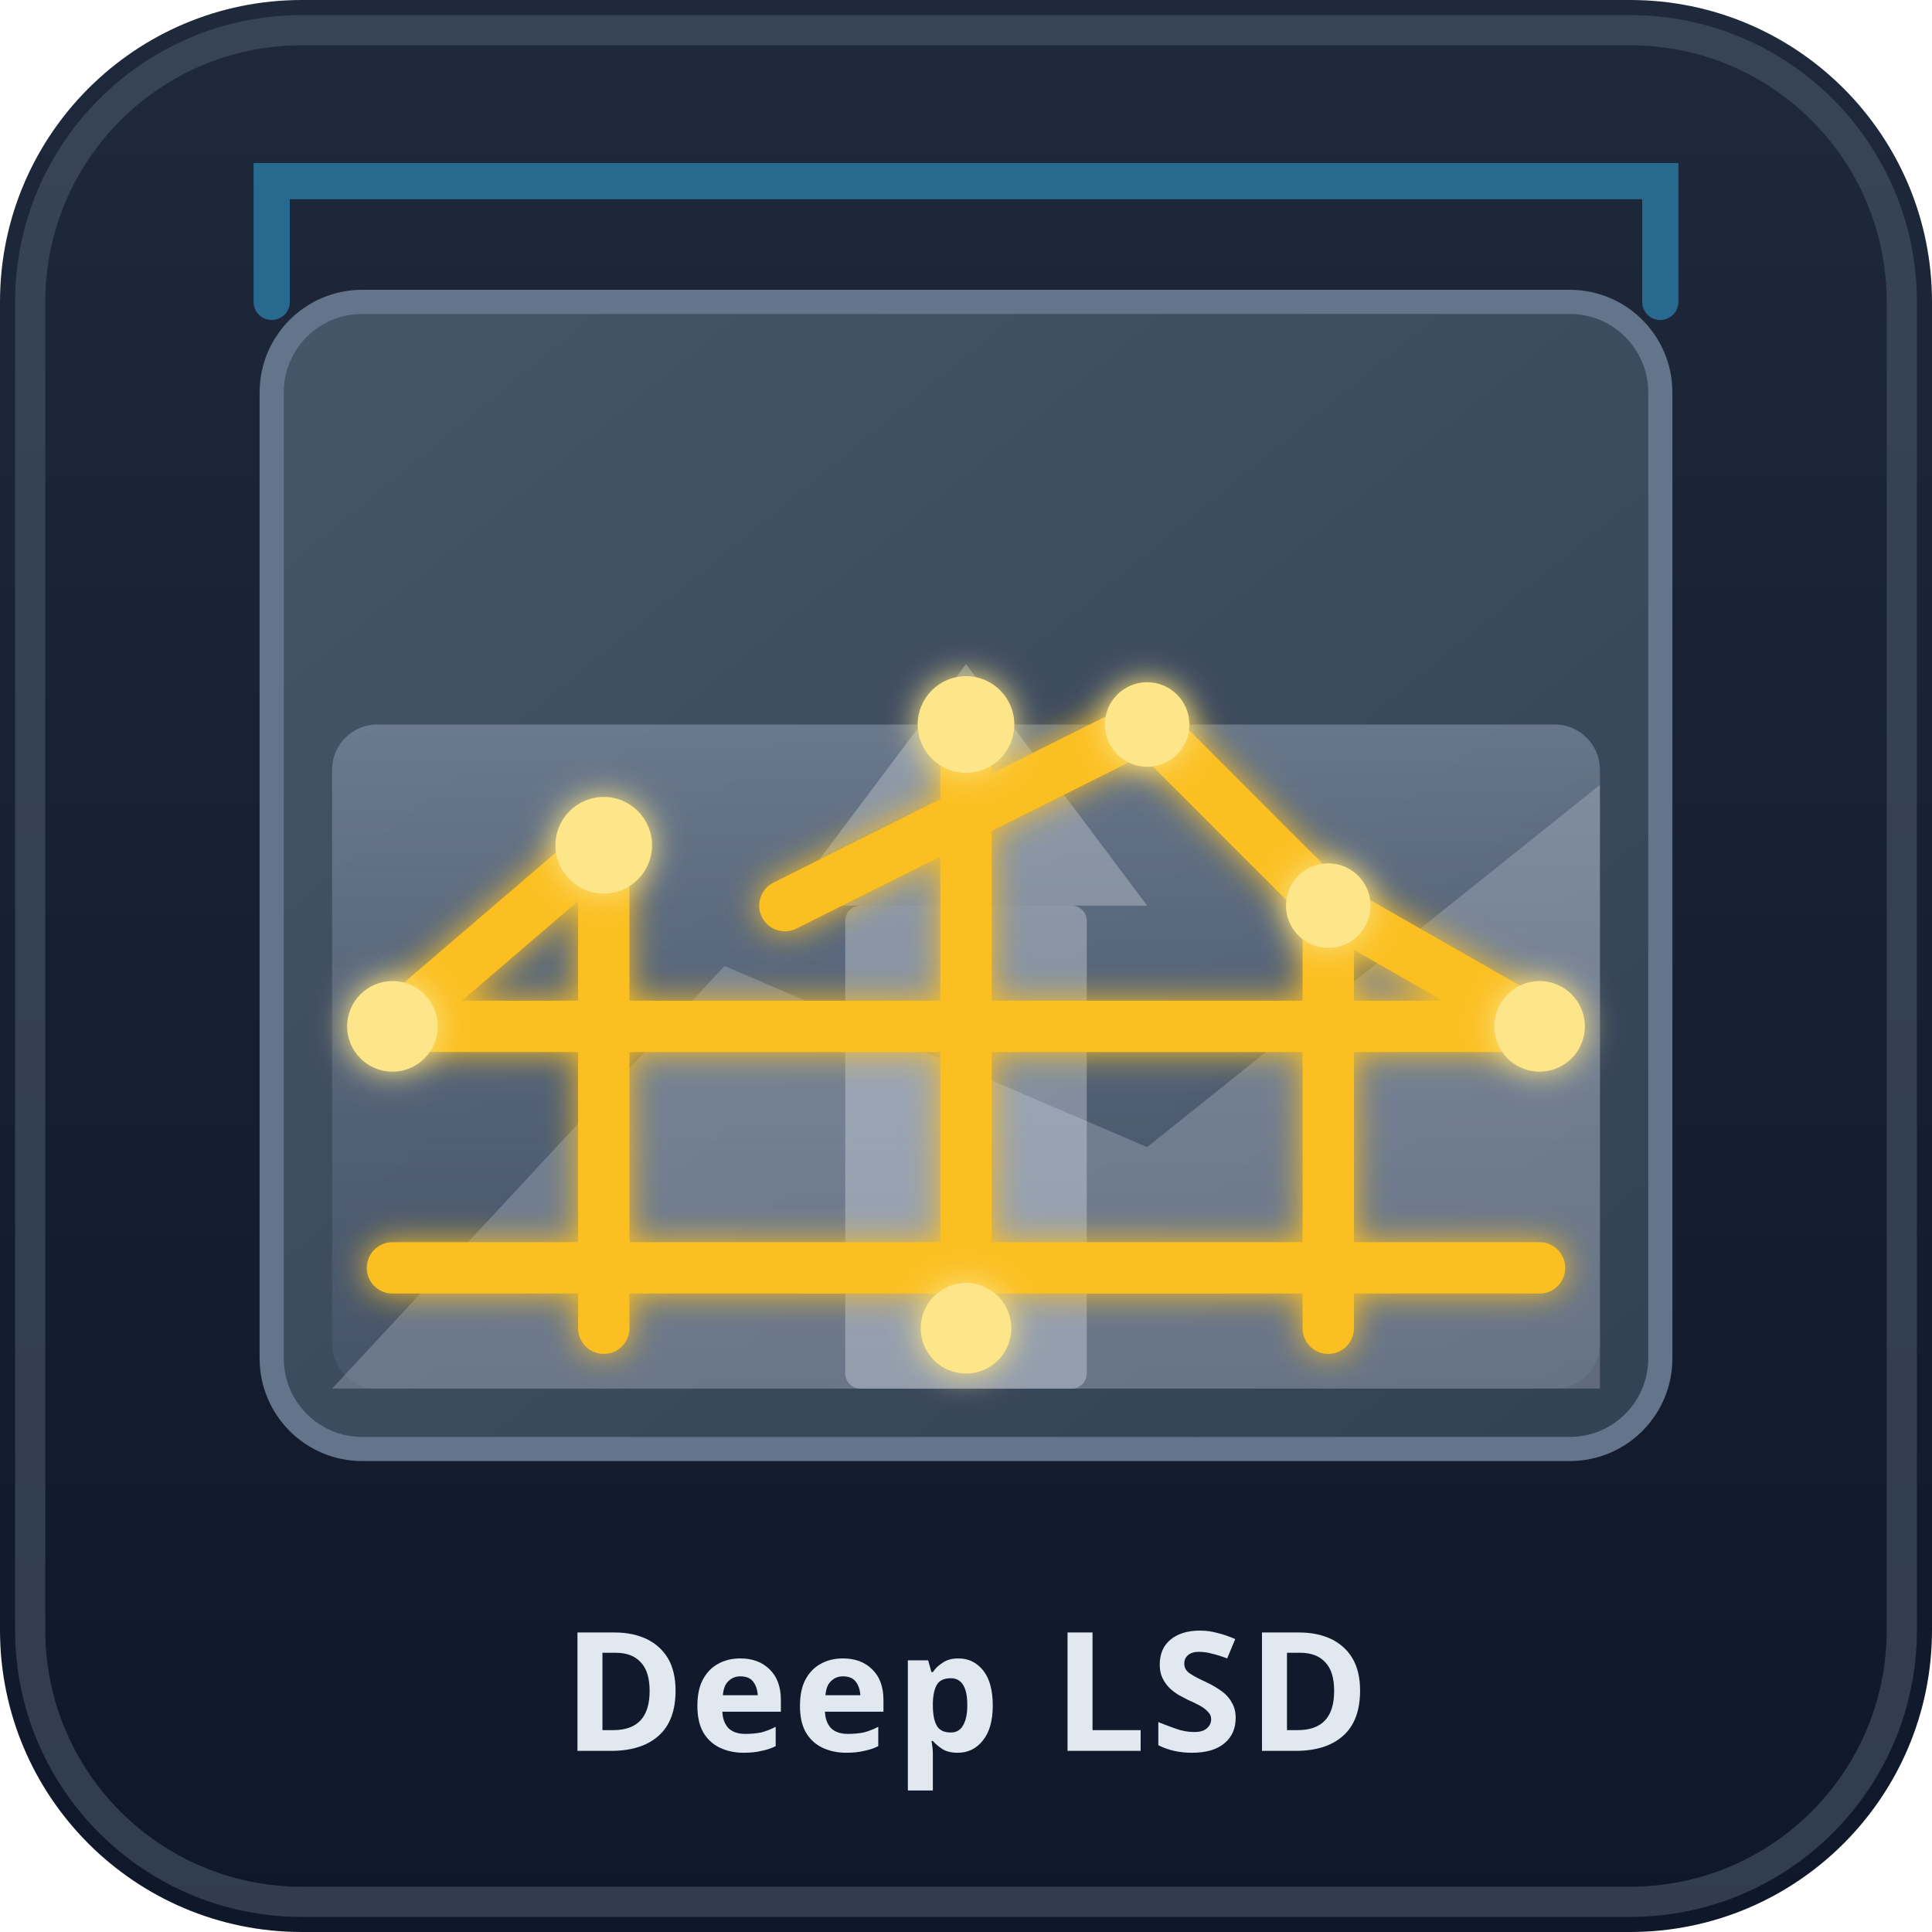
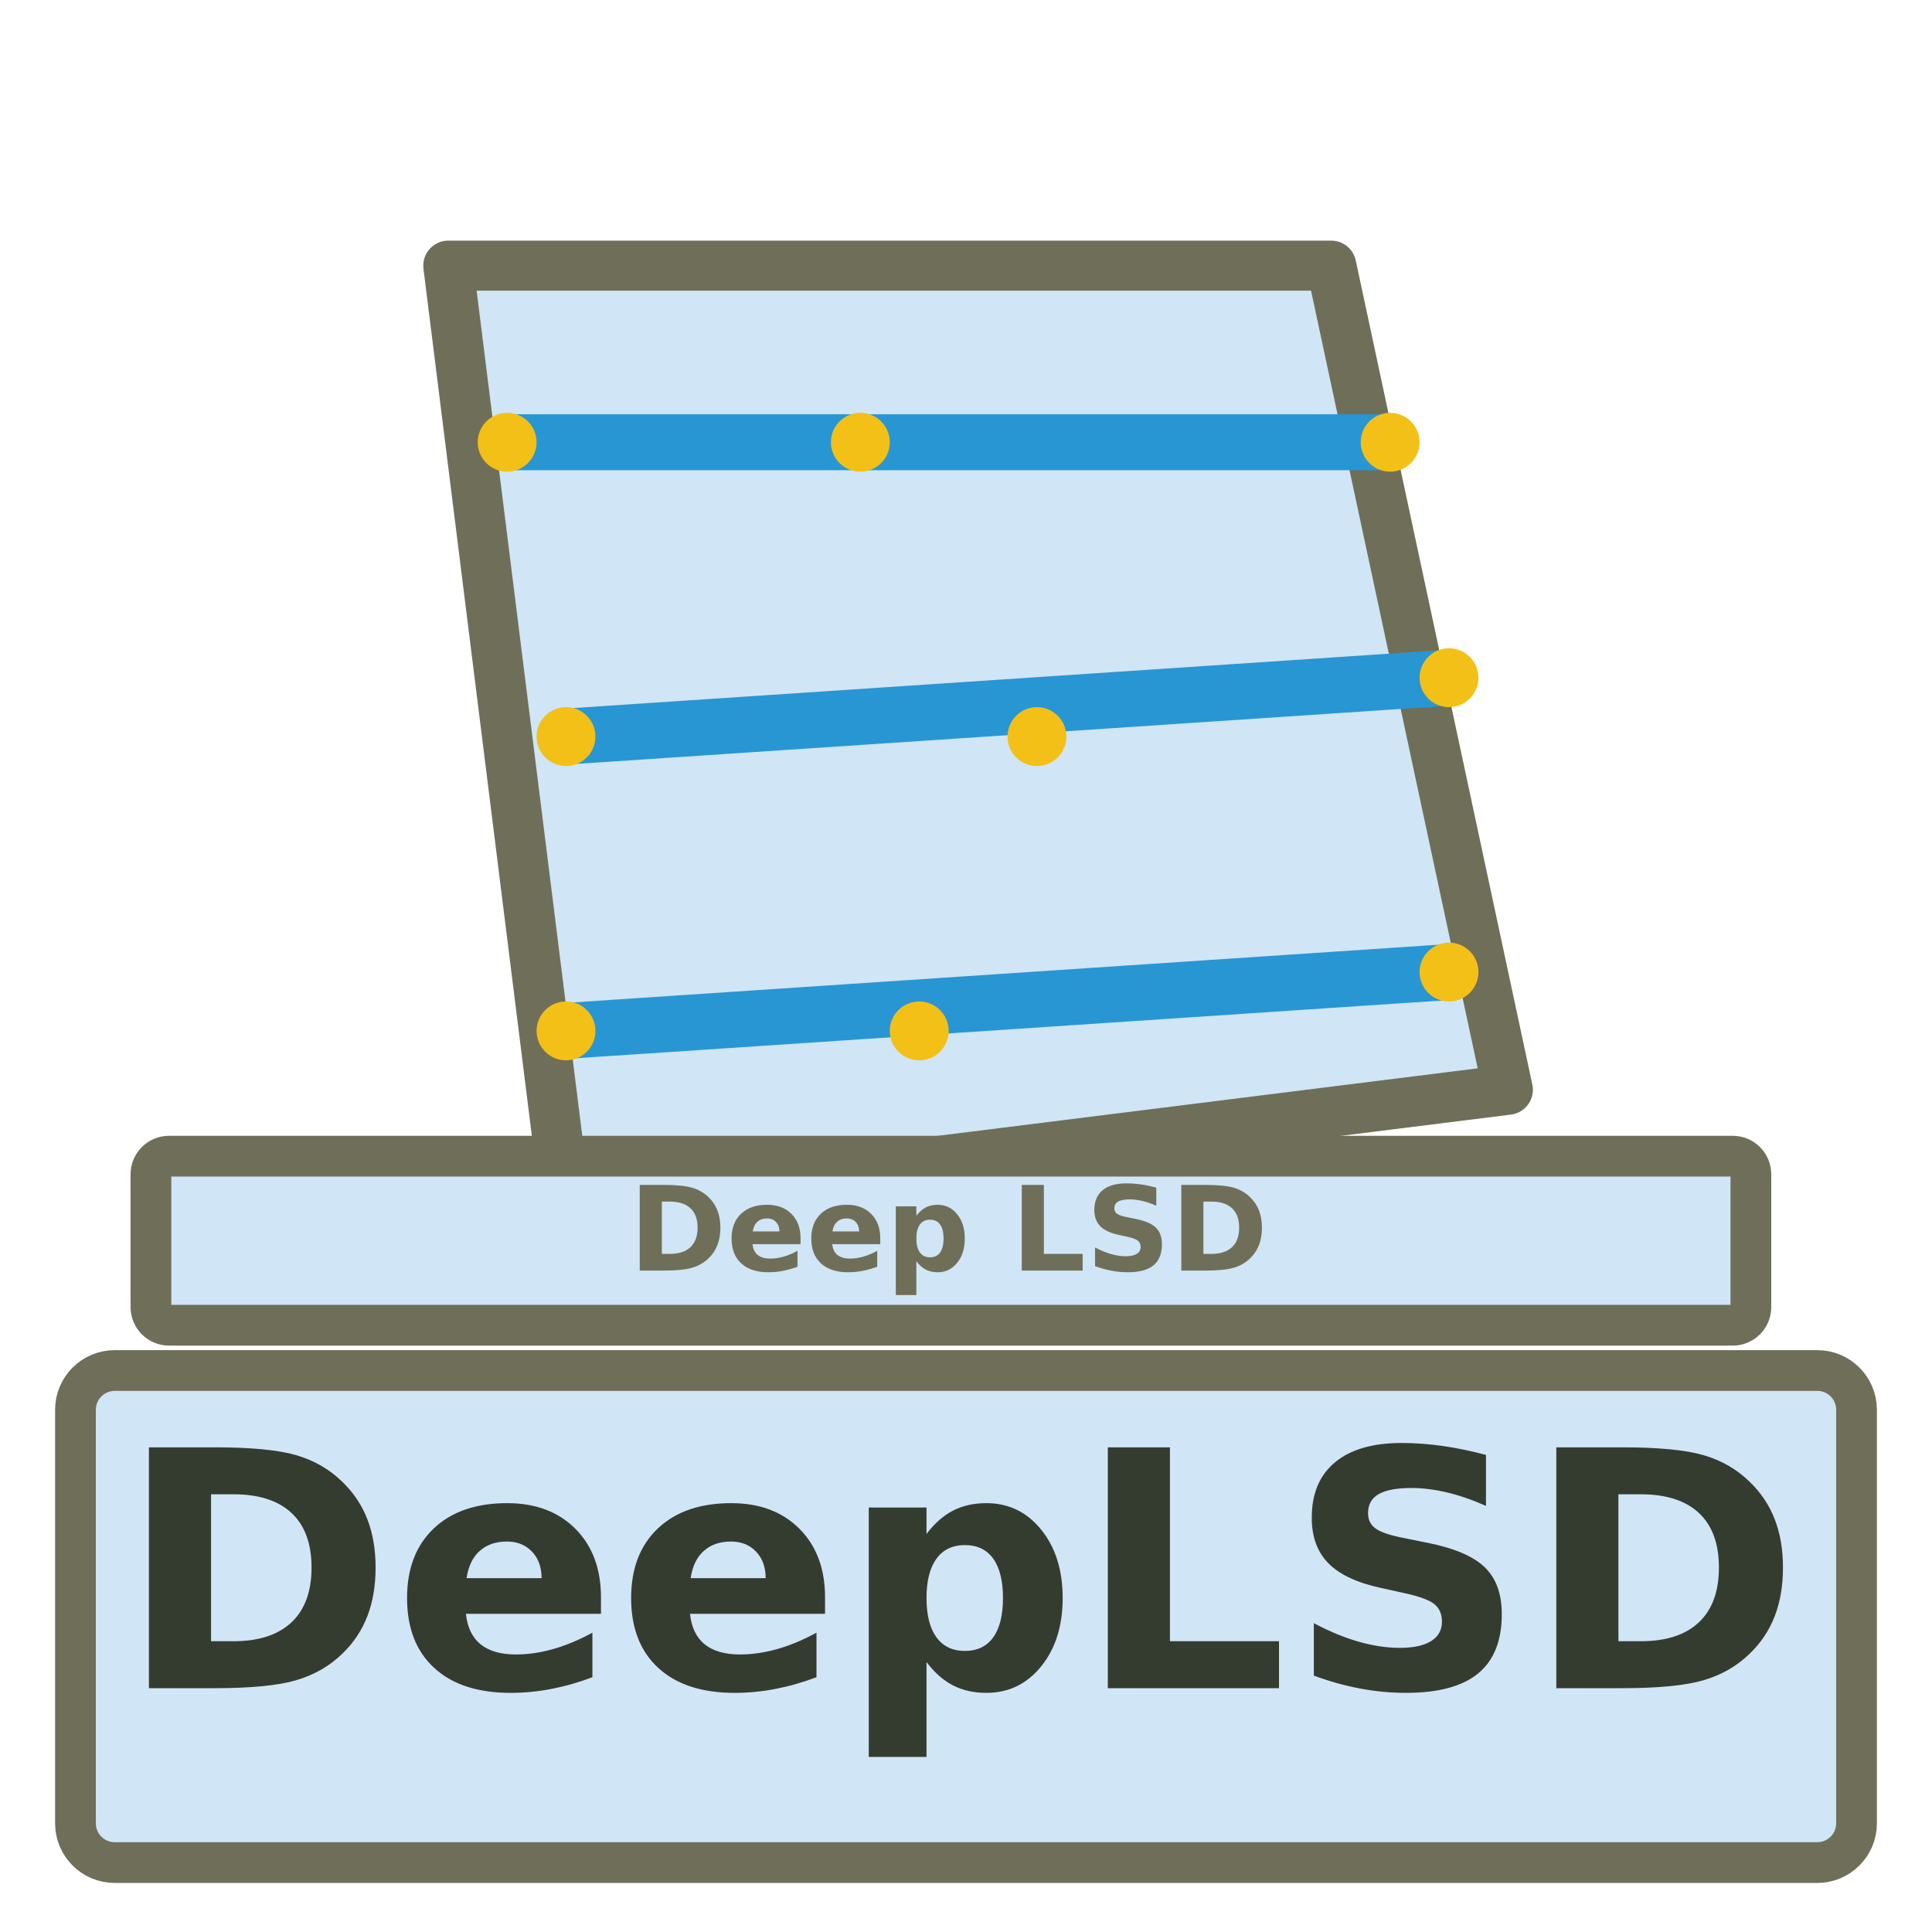
- <svg xmlns="http://www.w3.org/2000/svg" viewBox="0 0 64 64" width="64" height="64">
-   <defs>
-     <linearGradient id="dlBg" x1="0" y1="0" x2="0" y2="1">
-       <stop offset="0" stop-color="#1e293b" />
-       <stop offset="1" stop-color="#0f172a" />
-     </linearGradient>
-     <linearGradient id="dlPanel" x1="0" y1="0" x2="1" y2="1">
-       <stop offset="0" stop-color="#475569" />
-       <stop offset="1" stop-color="#334155" />
-     </linearGradient>
-     <linearGradient id="dlScene" x1="0" y1="0" x2="0" y2="1">
-       <stop offset="0" stop-color="#94a3b8" stop-opacity="0.5" />
-       <stop offset="1" stop-color="#64748b" stop-opacity="0.22" />
-     </linearGradient>
-     <filter id="dlGlow" x="-30%" y="-30%" width="160%" height="160%">
-       <feGaussianBlur stdDeviation="0.55" result="blur" />
-       <feMerge>
-         <feMergeNode in="blur" />
-         <feMergeNode in="SourceGraphic" />
-       </feMerge>
-     </filter>
-   </defs>
-   <rect width="64" height="64" rx="10" fill="url(#dlBg)" />
-   <rect x="1" y="1" width="62" height="62" rx="9" fill="none" stroke="#475569" stroke-width="1" opacity="0.6" />
-   <rect x="9" y="10" width="46" height="38" rx="3" fill="url(#dlPanel)" stroke="#64748b" stroke-width="0.8" />
-   <rect x="11" y="24" width="42" height="22" rx="1.5" fill="url(#dlScene)" />
-   <path d="M11 46 L24 32 L38 38 L53 26 L53 46 Z" fill="#cbd5e1" opacity="0.28" />
-   <rect x="28" y="30" width="8" height="16" rx="0.5" fill="#e2e8f0" opacity="0.35" />
-   <polygon points="26,30 32,22 38,30" fill="#e2e8f0" opacity="0.32" />
-   <g stroke="#fbbf24" stroke-width="1.7" stroke-linecap="round" fill="none" filter="url(#dlGlow)">
-     <line x1="13" y1="34" x2="51" y2="34" />
-     <line x1="13" y1="42" x2="51" y2="42" />
-     <line x1="20" y1="28" x2="20" y2="44" />
-     <line x1="32" y1="24" x2="32" y2="44" />
-     <line x1="44" y1="30" x2="44" y2="44" />
-     <line x1="26" y1="30" x2="38" y2="24" />
-     <line x1="38" y1="24" x2="44" y2="30" />
-     <line x1="13" y1="34" x2="20" y2="28" />
-     <line x1="44" y1="30" x2="51" y2="34" />
+ <svg xmlns="http://www.w3.org/2000/svg" width="128" height="128" viewBox="0 0 64 64" stroke="#6F6F59" stroke-width="1.35" stroke-linecap="round" stroke-linejoin="round">
+   <g stroke-width=".85" transform="translate(9 1) scale(1.95)">
+     <path d="M 3 4 L 18 4 L 21 18 L 5 20 Z" fill="#D0E5F6" stroke="#6F6F59" />
+     <path d="M 4 7 L 19 7 M 5 12 L 20 11 M 5 17 L 20 16" fill="none" stroke="#2896D3" stroke-width="0.95" />
+     <circle cx="4" cy="7" r="0.5" fill="#F3C017" stroke="none" />
+     <circle cx="10" cy="7" r="0.5" fill="#F3C017" stroke="none" />
+     <circle cx="19" cy="7" r="0.5" fill="#F3C017" stroke="none" />
+     <circle cx="5" cy="12" r="0.5" fill="#F3C017" stroke="none" />
+     <circle cx="13" cy="12" r="0.5" fill="#F3C017" stroke="none" />
+     <circle cx="20" cy="11" r="0.5" fill="#F3C017" stroke="none" />
+     <circle cx="5" cy="17" r="0.5" fill="#F3C017" stroke="none" />
+     <circle cx="11" cy="17" r="0.5" fill="#F3C017" stroke="none" />
+     <circle cx="20" cy="16" r="0.5" fill="#F3C017" stroke="none" />
  </g>
-   <g fill="#fde68a" filter="url(#dlGlow)">
-     <circle cx="20" cy="28" r="1.6" />
-     <circle cx="32" cy="24" r="1.6" />
-     <circle cx="38" cy="24" r="1.4" />
-     <circle cx="44" cy="30" r="1.4" />
-     <circle cx="13" cy="34" r="1.5" />
-     <circle cx="51" cy="34" r="1.5" />
-     <circle cx="32" cy="44" r="1.5" />
+   <g data-source-captions="true">
+     <rect x="5.0" y="38.3" width="53.0" height="5.6" rx="0.6" fill="#D0E5F6" stroke="#6F6F59" />
+     <path data-label="Deep LSD" d="M573 -1202V-291H711Q947 -291 1071.5 -408.0Q1196 -525 1196 -748Q1196 -970 1072.0 -1086.0Q948 -1202 711 -1202ZM188 -1493H594Q934 -1493 1100.5 -1444.5Q1267 -1396 1386 -1280Q1491 -1179 1542.0 -1047.0Q1593 -915 1593 -748Q1593 -579 1542.0 -446.5Q1491 -314 1386 -213Q1266 -97 1098.0 -48.5Q930 0 594 0H188ZM2990 -563V-461H2153Q2166 -335 2244.0 -272.0Q2322 -209 2462 -209Q2575 -209 2693.5 -242.5Q2812 -276 2937 -344V-68Q2810 -20 2683.0 4.5Q2556 29 2429 29Q2125 29 1956.5 -125.5Q1788 -280 1788 -559Q1788 -833 1953.5 -990.0Q2119 -1147 2409 -1147Q2673 -1147 2831.5 -988.0Q2990 -829 2990 -563ZM2622 -682Q2622 -784 2562.5 -846.5Q2503 -909 2407 -909Q2303 -909 2238.0 -850.5Q2173 -792 2157 -682ZM4379 -563V-461H3542Q3555 -335 3633.0 -272.0Q3711 -209 3851 -209Q3964 -209 4082.5 -242.5Q4201 -276 4326 -344V-68Q4199 -20 4072.0 4.5Q3945 29 3818 29Q3514 29 3345.5 -125.5Q3177 -280 3177 -559Q3177 -833 3342.5 -990.0Q3508 -1147 3798 -1147Q4062 -1147 4220.5 -988.0Q4379 -829 4379 -563ZM4011 -682Q4011 -784 3951.5 -846.5Q3892 -909 3796 -909Q3692 -909 3627.0 -850.5Q3562 -792 3546 -682ZM5008 -162V426H4650V-1120H5008V-956Q5082 -1054 5172.0 -1100.5Q5262 -1147 5379 -1147Q5586 -1147 5719.0 -982.5Q5852 -818 5852 -559Q5852 -300 5719.0 -135.5Q5586 29 5379 29Q5262 29 5172.0 -17.5Q5082 -64 5008 -162ZM5246 -887Q5131 -887 5069.5 -802.5Q5008 -718 5008 -559Q5008 -400 5069.5 -315.5Q5131 -231 5246 -231Q5361 -231 5421.5 -315.0Q5482 -399 5482 -559Q5482 -719 5421.5 -803.0Q5361 -887 5246 -887ZM6845 -1493H7230V-291H7906V0H6845ZM9189 -1446V-1130Q9066 -1185 8949.0 -1213.0Q8832 -1241 8728 -1241Q8590 -1241 8524.0 -1203.0Q8458 -1165 8458 -1085Q8458 -1025 8502.5 -991.5Q8547 -958 8664 -934L8828 -901Q9077 -851 9182.0 -749.0Q9287 -647 9287 -459Q9287 -212 9140.5 -91.5Q8994 29 8693 29Q8551 29 8408.0 2.0Q8265 -25 8122 -78V-403Q8265 -327 8398.5 -288.5Q8532 -250 8656 -250Q8782 -250 8849.0 -292.0Q8916 -334 8916 -412Q8916 -482 8870.5 -520.0Q8825 -558 8689 -588L8540 -621Q8316 -669 8212.5 -774.0Q8109 -879 8109 -1057Q8109 -1280 8253.0 -1400.0Q8397 -1520 8667 -1520Q8790 -1520 8920.0 -1501.5Q9050 -1483 9189 -1446ZM10010 -1202V-291H10148Q10384 -291 10508.5 -408.0Q10633 -525 10633 -748Q10633 -970 10509.0 -1086.0Q10385 -1202 10148 -1202ZM9625 -1493H10031Q10371 -1493 10537.5 -1444.5Q10704 -1396 10823 -1280Q10928 -1179 10979.0 -1047.0Q11030 -915 11030 -748Q11030 -579 10979.0 -446.5Q10928 -314 10823 -213Q10703 -97 10535.0 -48.5Q10367 0 10031 0H9625Z" transform="translate(20.83541 42.09003) scale(0.001901)" fill="#6F6F59" stroke="none" />
  </g>
-   <path d="M9 10 L9 6 L55 6 L55 10" fill="none" stroke="#38bdf8" stroke-width="1.2" opacity="0.45" stroke-linecap="round" />
-   <text x="32" y="58" text-anchor="middle" fill="#e2e8f0" font-family="sans-serif" font-size="5.5" font-weight="bold" letter-spacing="0.15">Deep LSD</text>
+   <rect x="2.5" y="45.4" width="59" height="16.3" rx="1.3" fill="#D0E5F6" stroke="#6F6F59" />
+   <g data-plugin-name="DeepLSD" data-name-lines="1">
+     <path data-label="DeepLSD" d="M573 -1202V-291H711Q947 -291 1071.5 -408.0Q1196 -525 1196 -748Q1196 -970 1072.0 -1086.0Q948 -1202 711 -1202ZM188 -1493H594Q934 -1493 1100.5 -1444.5Q1267 -1396 1386 -1280Q1491 -1179 1542.0 -1047.0Q1593 -915 1593 -748Q1593 -579 1542.0 -446.5Q1491 -314 1386 -213Q1266 -97 1098.0 -48.5Q930 0 594 0H188ZM2990 -563V-461H2153Q2166 -335 2244.0 -272.0Q2322 -209 2462 -209Q2575 -209 2693.5 -242.5Q2812 -276 2937 -344V-68Q2810 -20 2683.0 4.5Q2556 29 2429 29Q2125 29 1956.5 -125.5Q1788 -280 1788 -559Q1788 -833 1953.5 -990.0Q2119 -1147 2409 -1147Q2673 -1147 2831.5 -988.0Q2990 -829 2990 -563ZM2622 -682Q2622 -784 2562.5 -846.5Q2503 -909 2407 -909Q2303 -909 2238.0 -850.5Q2173 -792 2157 -682ZM4379 -563V-461H3542Q3555 -335 3633.0 -272.0Q3711 -209 3851 -209Q3964 -209 4082.5 -242.5Q4201 -276 4326 -344V-68Q4199 -20 4072.0 4.5Q3945 29 3818 29Q3514 29 3345.5 -125.5Q3177 -280 3177 -559Q3177 -833 3342.5 -990.0Q3508 -1147 3798 -1147Q4062 -1147 4220.5 -988.0Q4379 -829 4379 -563ZM4011 -682Q4011 -784 3951.5 -846.5Q3892 -909 3796 -909Q3692 -909 3627.0 -850.5Q3562 -792 3546 -682ZM5008 -162V426H4650V-1120H5008V-956Q5082 -1054 5172.0 -1100.5Q5262 -1147 5379 -1147Q5586 -1147 5719.0 -982.5Q5852 -818 5852 -559Q5852 -300 5719.0 -135.5Q5586 29 5379 29Q5262 29 5172.0 -17.5Q5082 -64 5008 -162ZM5246 -887Q5131 -887 5069.5 -802.5Q5008 -718 5008 -559Q5008 -400 5069.5 -315.5Q5131 -231 5246 -231Q5361 -231 5421.5 -315.0Q5482 -399 5482 -559Q5482 -719 5421.5 -803.0Q5361 -887 5246 -887ZM6132 -1493H6517V-291H7193V0H6132ZM8476 -1446V-1130Q8353 -1185 8236.0 -1213.0Q8119 -1241 8015 -1241Q7877 -1241 7811.0 -1203.0Q7745 -1165 7745 -1085Q7745 -1025 7789.5 -991.5Q7834 -958 7951 -934L8115 -901Q8364 -851 8469.0 -749.0Q8574 -647 8574 -459Q8574 -212 8427.5 -91.5Q8281 29 7980 29Q7838 29 7695.0 2.0Q7552 -25 7409 -78V-403Q7552 -327 7685.5 -288.5Q7819 -250 7943 -250Q8069 -250 8136.0 -292.0Q8203 -334 8203 -412Q8203 -482 8157.5 -520.0Q8112 -558 7976 -588L7827 -621Q7603 -669 7499.5 -774.0Q7396 -879 7396 -1057Q7396 -1280 7540.0 -1400.0Q7684 -1520 7954 -1520Q8077 -1520 8207.0 -1501.5Q8337 -1483 8476 -1446ZM9297 -1202V-291H9435Q9671 -291 9795.5 -408.0Q9920 -525 9920 -748Q9920 -970 9796.0 -1086.0Q9672 -1202 9435 -1202ZM8912 -1493H9318Q9658 -1493 9824.5 -1444.5Q9991 -1396 10110 -1280Q10215 -1179 10266.0 -1047.0Q10317 -915 10317 -748Q10317 -579 10266.0 -446.5Q10215 -314 10110 -213Q9990 -97 9822.0 -48.5Q9654 0 9318 0H8912Z" transform="translate(3.92909 55.92333) scale(0.005344)" fill="#343C30" stroke="none" />
+   </g>
</svg>
